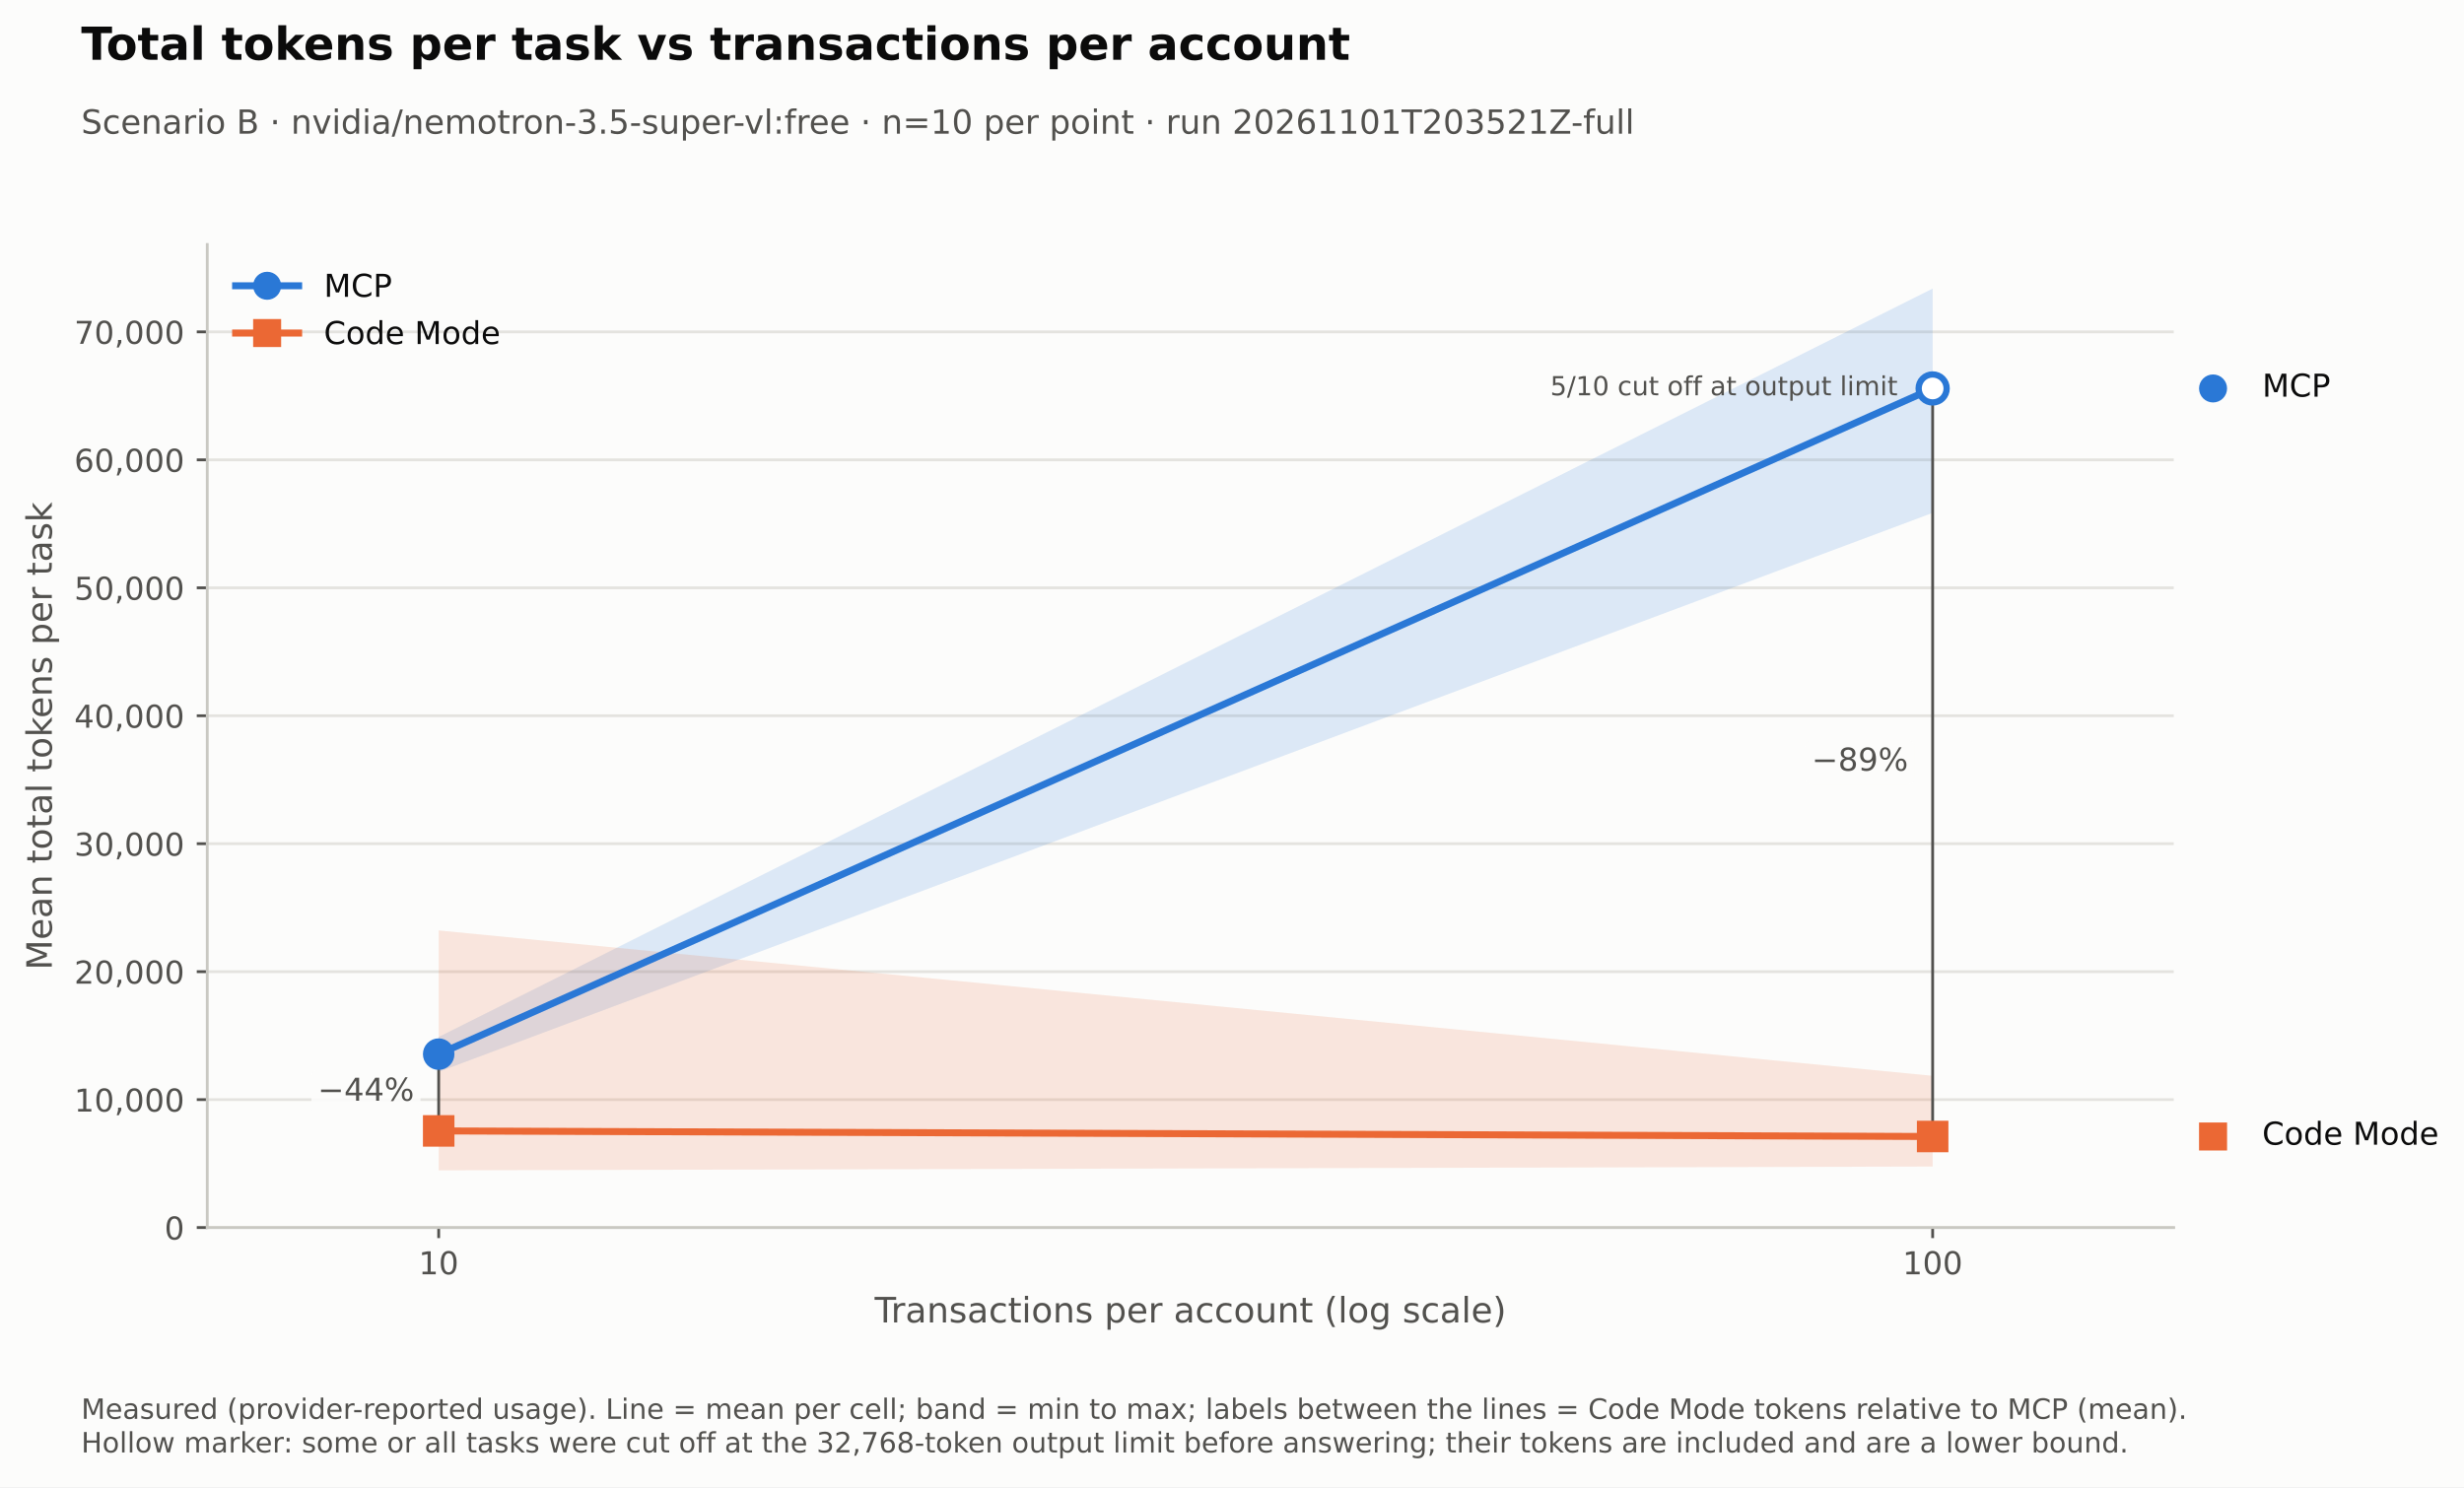
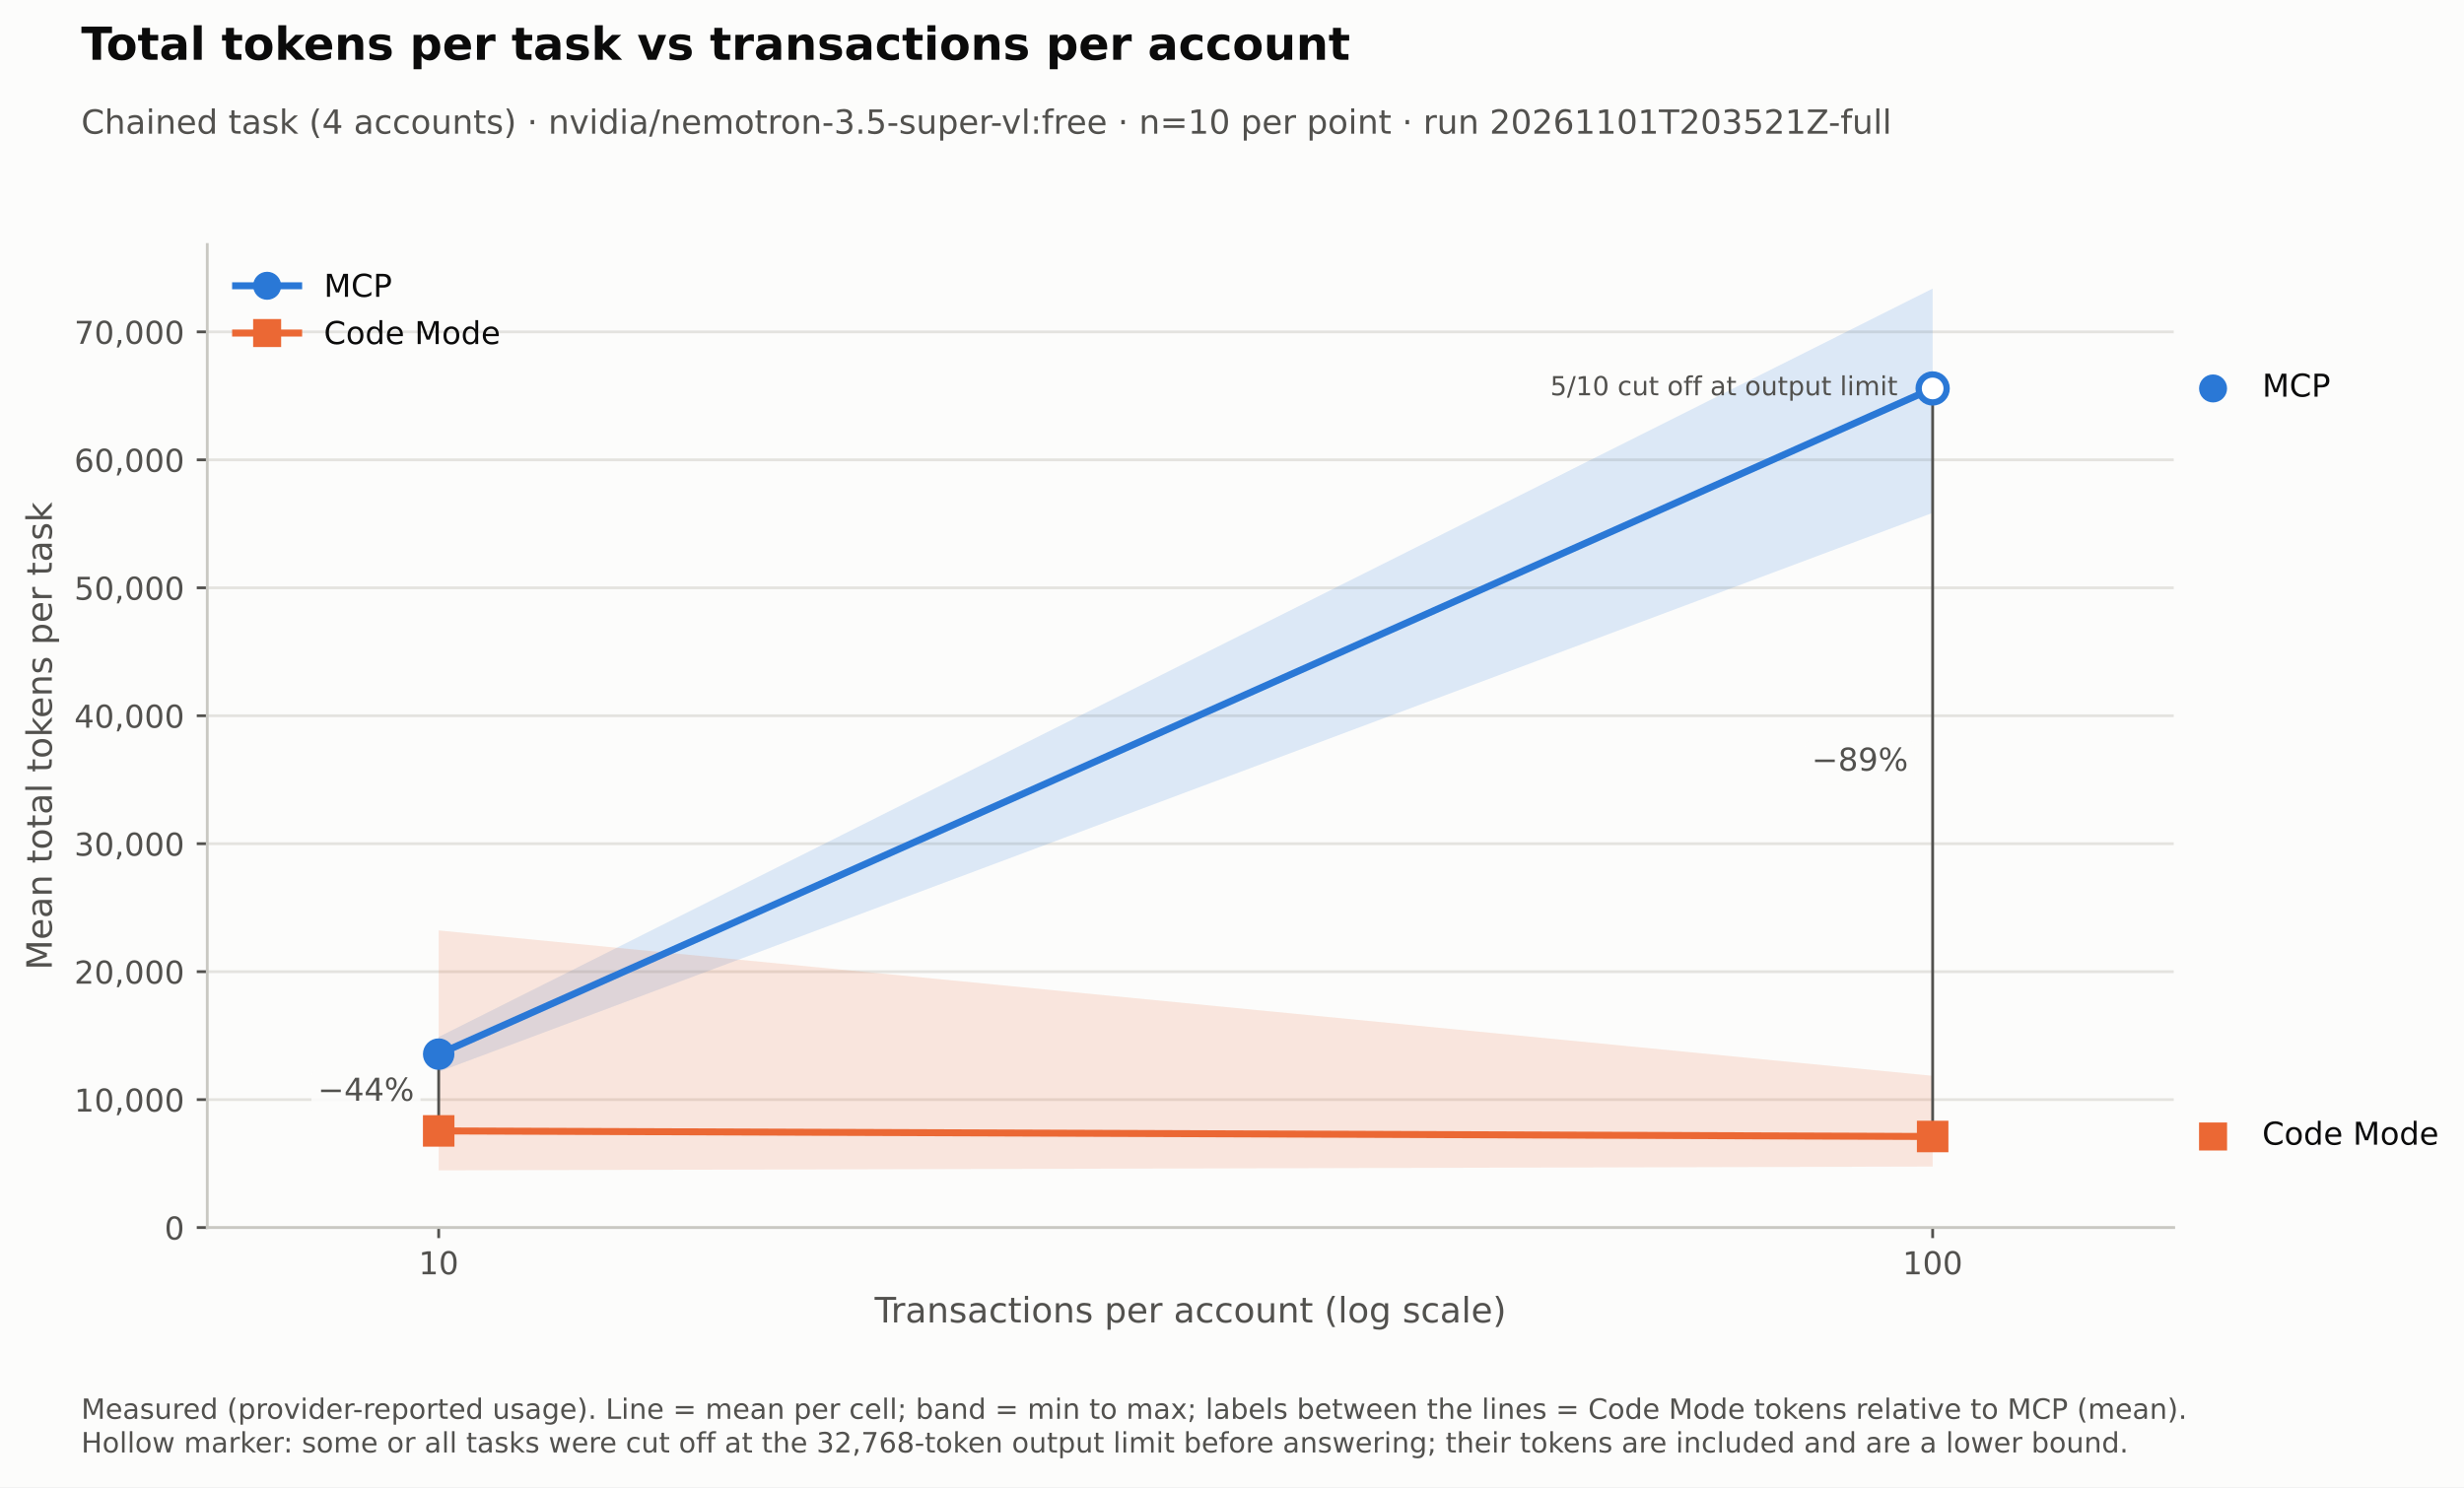
<svg xmlns="http://www.w3.org/2000/svg" xmlns:xlink="http://www.w3.org/1999/xlink" width="703.691pt" height="424.8pt" viewBox="0 0 703.691 424.8" version="1.1">
  <defs>
    <style type="text/css">*{stroke-linejoin: round; stroke-linecap: butt}</style>
  </defs>
  <g id="figure_1">
    <g id="patch_1">
      <path d="M 0 424.8  L 703.691 424.8  L 703.691 0  L 0 0  z " style="fill: #fcfcfb" />
    </g>
    <g id="axes_1">
      <g id="patch_2">
        <path d="M 59.192 350.64  L 620.792 350.64  L 620.792 69.84  L 59.192 69.84  z " style="fill: #fcfcfb" />
      </g>
      <g id="matplotlib.axis_1">
        <g id="xtick_1">
          <g id="line2d_1">
            <defs>
-               <path id="mc89bc0e074" d="M 0 0  L 0 3  " style="stroke: #52514e; stroke-width: 0.8" />
+               <path id="md118e36b20" d="M 0 0  L 0 3  " style="stroke: #52514e; stroke-width: 0.8" />
            </defs>
            <g>
-               <use xlink:href="#mc89bc0e074" x="125.283" y="350.64" style="fill: #52514e; stroke: #52514e; stroke-width: 0.8" />
+               <use xlink:href="#md118e36b20" x="125.283" y="350.64" style="fill: #52514e; stroke: #52514e; stroke-width: 0.8" />
            </g>
          </g>
          <g id="text_1">
            <text style="font-size: 9px; font-family: 'DejaVu Sans'; text-anchor: middle; fill: #52514e" x="125.283" y="363.978" transform="rotate(-0 125.2828 363.9779)">10</text>
          </g>
        </g>
        <g id="xtick_2">
          <g id="line2d_2">
            <g>
-               <use xlink:href="#mc89bc0e074" x="551.943" y="350.64" style="fill: #52514e; stroke: #52514e; stroke-width: 0.8" />
+               <use xlink:href="#md118e36b20" x="551.943" y="350.64" style="fill: #52514e; stroke: #52514e; stroke-width: 0.8" />
            </g>
          </g>
          <g id="text_2">
            <text style="font-size: 9px; font-family: 'DejaVu Sans'; text-anchor: middle; fill: #52514e" x="551.943" y="363.978" transform="rotate(-0 551.943 363.9779)">100</text>
          </g>
        </g>
        <g id="text_3">
          <text style="font-size: 10px; font-family: 'DejaVu Sans'; text-anchor: middle; fill: #52514e" x="339.992" y="377.738" transform="rotate(-0 339.9923 377.7384)">Transactions per account (log scale)</text>
        </g>
      </g>
      <g id="matplotlib.axis_2">
        <g id="ytick_1">
          <g id="line2d_3">
-             <path d="M 59.192 350.64  L 620.792 350.64  " clip-path="url(#pf22b534aa8)" style="fill: none; stroke: #e4e3df; stroke-width: 0.8; stroke-linecap: square" />
+             <path d="M 59.192 350.64  L 620.792 350.64  " clip-path="url(#p2c53138d1d)" style="fill: none; stroke: #e4e3df; stroke-width: 0.8; stroke-linecap: square" />
          </g>
          <g id="line2d_4">
            <defs>
-               <path id="m6b0d53e01b" d="M 0 0  L -3 0  " style="stroke: #52514e; stroke-width: 0.8" />
+               <path id="me578c33209" d="M 0 0  L -3 0  " style="stroke: #52514e; stroke-width: 0.8" />
            </defs>
            <g>
-               <use xlink:href="#m6b0d53e01b" x="59.192" y="350.64" style="fill: #52514e; stroke: #52514e; stroke-width: 0.8" />
+               <use xlink:href="#me578c33209" x="59.192" y="350.64" style="fill: #52514e; stroke: #52514e; stroke-width: 0.8" />
            </g>
          </g>
          <g id="text_4">
            <text style="font-size: 9px; font-family: 'DejaVu Sans'; text-anchor: end; fill: #52514e" x="52.692" y="354.059" transform="rotate(-0 52.69234 354.0589)">0</text>
          </g>
        </g>
        <g id="ytick_2">
          <g id="line2d_5">
-             <path d="M 59.192 314.091  L 620.792 314.091  " clip-path="url(#pf22b534aa8)" style="fill: none; stroke: #e4e3df; stroke-width: 0.8; stroke-linecap: square" />
+             <path d="M 59.192 314.091  L 620.792 314.091  " clip-path="url(#p2c53138d1d)" style="fill: none; stroke: #e4e3df; stroke-width: 0.8; stroke-linecap: square" />
          </g>
          <g id="line2d_6">
            <g>
-               <use xlink:href="#m6b0d53e01b" x="59.192" y="314.091" style="fill: #52514e; stroke: #52514e; stroke-width: 0.8" />
+               <use xlink:href="#me578c33209" x="59.192" y="314.091" style="fill: #52514e; stroke: #52514e; stroke-width: 0.8" />
            </g>
          </g>
          <g id="text_5">
            <text style="font-size: 9px; font-family: 'DejaVu Sans'; text-anchor: end; fill: #52514e" x="52.692" y="317.51" transform="rotate(-0 52.69234 317.51)">10,000</text>
          </g>
        </g>
        <g id="ytick_3">
          <g id="line2d_7">
-             <path d="M 59.192 277.542  L 620.792 277.542  " clip-path="url(#pf22b534aa8)" style="fill: none; stroke: #e4e3df; stroke-width: 0.8; stroke-linecap: square" />
+             <path d="M 59.192 277.542  L 620.792 277.542  " clip-path="url(#p2c53138d1d)" style="fill: none; stroke: #e4e3df; stroke-width: 0.8; stroke-linecap: square" />
          </g>
          <g id="line2d_8">
            <g>
-               <use xlink:href="#m6b0d53e01b" x="59.192" y="277.542" style="fill: #52514e; stroke: #52514e; stroke-width: 0.8" />
+               <use xlink:href="#me578c33209" x="59.192" y="277.542" style="fill: #52514e; stroke: #52514e; stroke-width: 0.8" />
            </g>
          </g>
          <g id="text_6">
            <text style="font-size: 9px; font-family: 'DejaVu Sans'; text-anchor: end; fill: #52514e" x="52.692" y="280.961" transform="rotate(-0 52.69234 280.9611)">20,000</text>
          </g>
        </g>
        <g id="ytick_4">
          <g id="line2d_9">
-             <path d="M 59.192 240.993  L 620.792 240.993  " clip-path="url(#pf22b534aa8)" style="fill: none; stroke: #e4e3df; stroke-width: 0.8; stroke-linecap: square" />
+             <path d="M 59.192 240.993  L 620.792 240.993  " clip-path="url(#p2c53138d1d)" style="fill: none; stroke: #e4e3df; stroke-width: 0.8; stroke-linecap: square" />
          </g>
          <g id="line2d_10">
            <g>
-               <use xlink:href="#m6b0d53e01b" x="59.192" y="240.993" style="fill: #52514e; stroke: #52514e; stroke-width: 0.8" />
+               <use xlink:href="#me578c33209" x="59.192" y="240.993" style="fill: #52514e; stroke: #52514e; stroke-width: 0.8" />
            </g>
          </g>
          <g id="text_7">
            <text style="font-size: 9px; font-family: 'DejaVu Sans'; text-anchor: end; fill: #52514e" x="52.692" y="244.412" transform="rotate(-0 52.69234 244.4121)">30,000</text>
          </g>
        </g>
        <g id="ytick_5">
          <g id="line2d_11">
-             <path d="M 59.192 204.444  L 620.792 204.444  " clip-path="url(#pf22b534aa8)" style="fill: none; stroke: #e4e3df; stroke-width: 0.8; stroke-linecap: square" />
+             <path d="M 59.192 204.444  L 620.792 204.444  " clip-path="url(#p2c53138d1d)" style="fill: none; stroke: #e4e3df; stroke-width: 0.8; stroke-linecap: square" />
          </g>
          <g id="line2d_12">
            <g>
-               <use xlink:href="#m6b0d53e01b" x="59.192" y="204.444" style="fill: #52514e; stroke: #52514e; stroke-width: 0.8" />
+               <use xlink:href="#me578c33209" x="59.192" y="204.444" style="fill: #52514e; stroke: #52514e; stroke-width: 0.8" />
            </g>
          </g>
          <g id="text_8">
            <text style="font-size: 9px; font-family: 'DejaVu Sans'; text-anchor: end; fill: #52514e" x="52.692" y="207.863" transform="rotate(-0 52.69234 207.8632)">40,000</text>
          </g>
        </g>
        <g id="ytick_6">
          <g id="line2d_13">
-             <path d="M 59.192 167.895  L 620.792 167.895  " clip-path="url(#pf22b534aa8)" style="fill: none; stroke: #e4e3df; stroke-width: 0.8; stroke-linecap: square" />
+             <path d="M 59.192 167.895  L 620.792 167.895  " clip-path="url(#p2c53138d1d)" style="fill: none; stroke: #e4e3df; stroke-width: 0.8; stroke-linecap: square" />
          </g>
          <g id="line2d_14">
            <g>
-               <use xlink:href="#m6b0d53e01b" x="59.192" y="167.895" style="fill: #52514e; stroke: #52514e; stroke-width: 0.8" />
+               <use xlink:href="#me578c33209" x="59.192" y="167.895" style="fill: #52514e; stroke: #52514e; stroke-width: 0.8" />
            </g>
          </g>
          <g id="text_9">
            <text style="font-size: 9px; font-family: 'DejaVu Sans'; text-anchor: end; fill: #52514e" x="52.692" y="171.314" transform="rotate(-0 52.69234 171.3143)">50,000</text>
          </g>
        </g>
        <g id="ytick_7">
          <g id="line2d_15">
-             <path d="M 59.192 131.346  L 620.792 131.346  " clip-path="url(#pf22b534aa8)" style="fill: none; stroke: #e4e3df; stroke-width: 0.8; stroke-linecap: square" />
+             <path d="M 59.192 131.346  L 620.792 131.346  " clip-path="url(#p2c53138d1d)" style="fill: none; stroke: #e4e3df; stroke-width: 0.8; stroke-linecap: square" />
          </g>
          <g id="line2d_16">
            <g>
-               <use xlink:href="#m6b0d53e01b" x="59.192" y="131.346" style="fill: #52514e; stroke: #52514e; stroke-width: 0.8" />
+               <use xlink:href="#me578c33209" x="59.192" y="131.346" style="fill: #52514e; stroke: #52514e; stroke-width: 0.8" />
            </g>
          </g>
          <g id="text_10">
            <text style="font-size: 9px; font-family: 'DejaVu Sans'; text-anchor: end; fill: #52514e" x="52.692" y="134.765" transform="rotate(-0 52.69234 134.7653)">60,000</text>
          </g>
        </g>
        <g id="ytick_8">
          <g id="line2d_17">
-             <path d="M 59.192 94.797  L 620.792 94.797  " clip-path="url(#pf22b534aa8)" style="fill: none; stroke: #e4e3df; stroke-width: 0.8; stroke-linecap: square" />
+             <path d="M 59.192 94.797  L 620.792 94.797  " clip-path="url(#p2c53138d1d)" style="fill: none; stroke: #e4e3df; stroke-width: 0.8; stroke-linecap: square" />
          </g>
          <g id="line2d_18">
            <g>
-               <use xlink:href="#m6b0d53e01b" x="59.192" y="94.797" style="fill: #52514e; stroke: #52514e; stroke-width: 0.8" />
+               <use xlink:href="#me578c33209" x="59.192" y="94.797" style="fill: #52514e; stroke: #52514e; stroke-width: 0.8" />
            </g>
          </g>
          <g id="text_11">
            <text style="font-size: 9px; font-family: 'DejaVu Sans'; text-anchor: end; fill: #52514e" x="52.692" y="98.216" transform="rotate(-0 52.69234 98.21639)">70,000</text>
          </g>
        </g>
        <g id="text_12">
          <text style="font-size: 10px; font-family: 'DejaVu Sans'; text-anchor: middle; fill: #52514e" x="14.798" y="210.24" transform="rotate(-90 14.79844 210.24)">Mean total tokens per task</text>
        </g>
      </g>
      <g id="FillBetweenPolyCollection_1">
        <defs>
-           <path id="mbd6416caf6" d="M 125.283 -128.614  L 125.283 -118.64  L 551.943 -278.308  L 551.943 -342.367  L 551.943 -342.367  L 125.283 -128.614  z " />
-         </defs>
-         <g clip-path="url(#pf22b534aa8)">
-           <use xlink:href="#mbd6416caf6" x="0" y="424.8" style="fill: #2a78d6; fill-opacity: 0.15" />
+           <path id="md17eaa4533" d="M 125.283 -128.614  L 125.283 -118.64  L 551.943 -278.308  L 551.943 -342.367  L 551.943 -342.367  L 125.283 -128.614  z " />
+         </defs>
+         <g clip-path="url(#p2c53138d1d)">
+           <use xlink:href="#md17eaa4533" x="0" y="424.8" style="fill: #2a78d6; fill-opacity: 0.15" />
        </g>
      </g>
      <g id="FillBetweenPolyCollection_2">
        <defs>
-           <path id="m6526b8353b" d="M 125.283 -159.03  L 125.283 -90.508  L 551.943 -91.59  L 551.943 -117.503  L 551.943 -117.503  L 125.283 -159.03  z " />
-         </defs>
-         <g clip-path="url(#pf22b534aa8)">
-           <use xlink:href="#m6526b8353b" x="0" y="424.8" style="fill: #eb6834; fill-opacity: 0.15" />
+           <path id="md8f399a2ba" d="M 125.283 -159.03  L 125.283 -90.508  L 551.943 -91.59  L 551.943 -117.503  L 551.943 -117.503  L 125.283 -159.03  z " />
+         </defs>
+         <g clip-path="url(#p2c53138d1d)">
+           <use xlink:href="#md8f399a2ba" x="0" y="424.8" style="fill: #eb6834; fill-opacity: 0.15" />
        </g>
      </g>
      <g id="line2d_19">
        <defs>
-           <path id="mee47d5efab" d="M -3.5 3.5  L 3.5 3.5  L 3.5 -3.5  L -3.5 -3.5  z " style="stroke: #eb6834; stroke-linejoin: miter" />
+           <path id="m4d87624a4c" d="M -3.5 3.5  L 3.5 3.5  L 3.5 -3.5  L -3.5 -3.5  z " style="stroke: #eb6834; stroke-linejoin: miter" />
        </defs>
        <g>
-           <use xlink:href="#mee47d5efab" x="632.024" y="324.627" style="fill: #eb6834; stroke: #eb6834; stroke-linejoin: miter" />
+           <use xlink:href="#m4d87624a4c" x="632.024" y="324.627" style="fill: #eb6834; stroke: #eb6834; stroke-linejoin: miter" />
        </g>
      </g>
      <g id="line2d_20">
        <defs>
-           <path id="me012709b1a" d="M 0 3.5  C 0.928 3.5 1.819 3.131 2.475 2.475  C 3.131 1.819 3.5 0.928 3.5 0  C 3.5 -0.928 3.131 -1.819 2.475 -2.475  C 1.819 -3.131 0.928 -3.5 0 -3.5  C -0.928 -3.5 -1.819 -3.131 -2.475 -2.475  C -3.131 -1.819 -3.5 -0.928 -3.5 0  C -3.5 0.928 -3.131 1.819 -2.475 2.475  C -1.819 3.131 -0.928 3.5 0 3.5  z " style="stroke: #2a78d6" />
+           <path id="mffacb75d97" d="M 0 3.5  C 0.928 3.5 1.819 3.131 2.475 2.475  C 3.131 1.819 3.5 0.928 3.5 0  C 3.5 -0.928 3.131 -1.819 2.475 -2.475  C 1.819 -3.131 0.928 -3.5 0 -3.5  C -0.928 -3.5 -1.819 -3.131 -2.475 -2.475  C -3.131 -1.819 -3.5 -0.928 -3.5 0  C -3.5 0.928 -3.131 1.819 -2.475 2.475  C -1.819 3.131 -0.928 3.5 0 3.5  z " style="stroke: #2a78d6" />
        </defs>
        <g>
-           <use xlink:href="#me012709b1a" x="632.024" y="110.956" style="fill: #2a78d6; stroke: #2a78d6" />
+           <use xlink:href="#mffacb75d97" x="632.024" y="110.956" style="fill: #2a78d6; stroke: #2a78d6" />
        </g>
      </g>
      <g id="line2d_21">
-         <path d="M 125.283 323.032  L 125.283 301.099  " clip-path="url(#pf22b534aa8)" style="fill: none; stroke: #52514e; stroke-width: 0.8; stroke-linecap: square" />
+         <path d="M 125.283 323.032  L 125.283 301.099  " clip-path="url(#p2c53138d1d)" style="fill: none; stroke: #52514e; stroke-width: 0.8; stroke-linecap: square" />
      </g>
      <g id="line2d_22">
-         <path d="M 551.943 324.627  L 551.943 110.956  " clip-path="url(#pf22b534aa8)" style="fill: none; stroke: #52514e; stroke-width: 0.8; stroke-linecap: square" />
+         <path d="M 551.943 324.627  L 551.943 110.956  " clip-path="url(#p2c53138d1d)" style="fill: none; stroke: #52514e; stroke-width: 0.8; stroke-linecap: square" />
      </g>
      <g id="patch_3">
        <path d="M 59.192 350.64  L 59.192 69.84  " style="fill: none; stroke: #c9c8c2; stroke-width: 0.8; stroke-linejoin: miter; stroke-linecap: square" />
      </g>
      <g id="patch_4">
        <path d="M 59.192 350.64  L 620.792 350.64  " style="fill: none; stroke: #c9c8c2; stroke-width: 0.8; stroke-linejoin: miter; stroke-linecap: square" />
      </g>
      <g id="line2d_23">
-         <path d="M 125.283 301.099  L 551.943 110.956  " clip-path="url(#pf22b534aa8)" style="fill: none; stroke: #2a78d6; stroke-width: 2; stroke-linecap: square" />
-         <defs>
-           <path id="m93c0dd5805" d="M 0 4  C 1.061 4 2.078 3.579 2.828 2.828  C 3.579 2.078 4 1.061 4 0  C 4 -1.061 3.579 -2.078 2.828 -2.828  C 2.078 -3.579 1.061 -4 0 -4  C -1.061 -4 -2.078 -3.579 -2.828 -2.828  C -3.579 -2.078 -4 -1.061 -4 0  C -4 1.061 -3.579 2.078 -2.828 2.828  C -2.078 3.579 -1.061 4 0 4  z " style="stroke: #2a78d6" />
-         </defs>
-         <g clip-path="url(#pf22b534aa8)">
-           <use xlink:href="#m93c0dd5805" x="125.283" y="301.099" style="fill: #2a78d6; stroke: #2a78d6" />
-           <use xlink:href="#m93c0dd5805" x="551.943" y="110.956" style="fill: #2a78d6; stroke: #2a78d6" />
+         <path d="M 125.283 301.099  L 551.943 110.956  " clip-path="url(#p2c53138d1d)" style="fill: none; stroke: #2a78d6; stroke-width: 2; stroke-linecap: square" />
+         <defs>
+           <path id="m0ca54620e9" d="M 0 4  C 1.061 4 2.078 3.579 2.828 2.828  C 3.579 2.078 4 1.061 4 0  C 4 -1.061 3.579 -2.078 2.828 -2.828  C 2.078 -3.579 1.061 -4 0 -4  C -1.061 -4 -2.078 -3.579 -2.828 -2.828  C -3.579 -2.078 -4 -1.061 -4 0  C -4 1.061 -3.579 2.078 -2.828 2.828  C -2.078 3.579 -1.061 4 0 4  z " style="stroke: #2a78d6" />
+         </defs>
+         <g clip-path="url(#p2c53138d1d)">
+           <use xlink:href="#m0ca54620e9" x="125.283" y="301.099" style="fill: #2a78d6; stroke: #2a78d6" />
+           <use xlink:href="#m0ca54620e9" x="551.943" y="110.956" style="fill: #2a78d6; stroke: #2a78d6" />
        </g>
      </g>
      <g id="line2d_24">
-         <path d="M 125.283 323.032  L 551.943 324.627  " clip-path="url(#pf22b534aa8)" style="fill: none; stroke: #eb6834; stroke-width: 2; stroke-linecap: square" />
-         <defs>
-           <path id="mcd91d96461" d="M -4 4  L 4 4  L 4 -4  L -4 -4  z " style="stroke: #eb6834; stroke-linejoin: miter" />
-         </defs>
-         <g clip-path="url(#pf22b534aa8)">
-           <use xlink:href="#mcd91d96461" x="125.283" y="323.032" style="fill: #eb6834; stroke: #eb6834; stroke-linejoin: miter" />
-           <use xlink:href="#mcd91d96461" x="551.943" y="324.627" style="fill: #eb6834; stroke: #eb6834; stroke-linejoin: miter" />
+         <path d="M 125.283 323.032  L 551.943 324.627  " clip-path="url(#p2c53138d1d)" style="fill: none; stroke: #eb6834; stroke-width: 2; stroke-linecap: square" />
+         <defs>
+           <path id="mac66d5c3dc" d="M -4 4  L 4 4  L 4 -4  L -4 -4  z " style="stroke: #eb6834; stroke-linejoin: miter" />
+         </defs>
+         <g clip-path="url(#p2c53138d1d)">
+           <use xlink:href="#mac66d5c3dc" x="125.283" y="323.032" style="fill: #eb6834; stroke: #eb6834; stroke-linejoin: miter" />
+           <use xlink:href="#mac66d5c3dc" x="551.943" y="324.627" style="fill: #eb6834; stroke: #eb6834; stroke-linejoin: miter" />
        </g>
      </g>
      <g id="text_13">
        <text style="font-size: 9px; font-family: 'DejaVu Sans'; text-anchor: start; fill: #0b0b0b" x="646.064" y="326.966" transform="rotate(-0 646.0643 326.9656)">Code Mode</text>
      </g>
      <g id="text_14">
        <text style="font-size: 9px; font-family: 'DejaVu Sans'; text-anchor: start; fill: #0b0b0b" x="646.064" y="113.294" transform="rotate(-0 646.0643 113.294)">MCP</text>
      </g>
      <g id="line2d_25">
        <defs>
-           <path id="ma35132c104" d="M 0 4  C 1.061 4 2.078 3.579 2.828 2.828  C 3.579 2.078 4 1.061 4 0  C 4 -1.061 3.579 -2.078 2.828 -2.828  C 2.078 -3.579 1.061 -4 0 -4  C -1.061 -4 -2.078 -3.579 -2.828 -2.828  C -3.579 -2.078 -4 -1.061 -4 0  C -4 1.061 -3.579 2.078 -2.828 2.828  C -2.078 3.579 -1.061 4 0 4  z " style="stroke: #2a78d6; stroke-width: 1.8" />
-         </defs>
-         <g clip-path="url(#pf22b534aa8)">
-           <use xlink:href="#ma35132c104" x="551.943" y="110.956" style="fill: #ffffff; stroke: #2a78d6; stroke-width: 1.8" />
+           <path id="m98dddcb4a5" d="M 0 4  C 1.061 4 2.078 3.579 2.828 2.828  C 3.579 2.078 4 1.061 4 0  C 4 -1.061 3.579 -2.078 2.828 -2.828  C 2.078 -3.579 1.061 -4 0 -4  C -1.061 -4 -2.078 -3.579 -2.828 -2.828  C -3.579 -2.078 -4 -1.061 -4 0  C -4 1.061 -3.579 2.078 -2.828 2.828  C -2.078 3.579 -1.061 4 0 4  z " style="stroke: #2a78d6; stroke-width: 1.8" />
+         </defs>
+         <g clip-path="url(#p2c53138d1d)">
+           <use xlink:href="#m98dddcb4a5" x="551.943" y="110.956" style="fill: #ffffff; stroke: #2a78d6; stroke-width: 1.8" />
        </g>
      </g>
      <g id="text_15">
        <g id="patch_5">
          <path d="M 90.737 318.366  L 118.283 318.366  Q 120.083 318.366 120.083 316.566  L 120.083 307.566  Q 120.083 305.766 118.283 305.766  L 90.737 305.766  Q 88.937 305.766 88.937 307.566  L 88.937 316.566  Q 88.937 318.366 90.737 318.366  z " style="fill: #fcfcfb; opacity: 0.9" />
        </g>
        <text style="font-size: 9px; font-family: 'DejaVu Sans'; text-anchor: end; fill: #52514e" x="118.283" y="314.403" transform="rotate(-0 118.2828 314.4034)">−44%</text>
      </g>
      <g id="text_16">
        <g id="patch_6">
          <path d="M 517.397 224.092  L 544.943 224.092  Q 546.743 224.092 546.743 222.292  L 546.743 213.292  Q 546.743 211.492 544.943 211.492  L 517.397 211.492  Q 515.597 211.492 515.597 213.292  L 515.597 222.292  Q 515.597 224.092 517.397 224.092  z " style="fill: #fcfcfb; opacity: 0.9" />
        </g>
        <text style="font-size: 9px; font-family: 'DejaVu Sans'; text-anchor: end; fill: #52514e" x="544.943" y="220.13" transform="rotate(-0 544.943 220.1296)">−89%</text>
      </g>
      <g id="legend_1">
        <g id="line2d_26">
          <path d="M 67.292 81.629  L 76.292 81.629  L 85.292 81.629  " style="fill: none; stroke: #2a78d6; stroke-width: 2; stroke-linecap: square" />
          <g>
-             <use xlink:href="#me012709b1a" x="76.292" y="81.629" style="fill: #2a78d6; stroke: #2a78d6" />
+             <use xlink:href="#mffacb75d97" x="76.292" y="81.629" style="fill: #2a78d6; stroke: #2a78d6" />
          </g>
        </g>
        <g id="text_17">
          <text style="font-size: 9px; font-family: 'DejaVu Sans'; text-anchor: start; fill: #0b0b0b" x="92.492" y="84.779" transform="rotate(-0 92.49234 84.77859)">MCP</text>
        </g>
        <g id="line2d_27">
          <path d="M 67.292 95.129  L 76.292 95.129  L 85.292 95.129  " style="fill: none; stroke: #eb6834; stroke-width: 2; stroke-linecap: square" />
          <g>
-             <use xlink:href="#mee47d5efab" x="76.292" y="95.129" style="fill: #eb6834; stroke: #eb6834; stroke-linejoin: miter" />
+             <use xlink:href="#m4d87624a4c" x="76.292" y="95.129" style="fill: #eb6834; stroke: #eb6834; stroke-linejoin: miter" />
          </g>
        </g>
        <g id="text_18">
          <text style="font-size: 9px; font-family: 'DejaVu Sans'; text-anchor: start; fill: #0b0b0b" x="92.492" y="98.279" transform="rotate(-0 92.49234 98.2793)">Code Mode</text>
        </g>
      </g>
      <g id="text_19">
        <text style="font-size: 7.5px; font-family: 'DejaVu Sans'; text-anchor: end; fill: #52514e" x="541.943" y="112.905" transform="rotate(-0 541.943 112.9046)">5/10 cut off at output limit</text>
      </g>
    </g>
    <g id="text_20">
      <text style="font-weight: 700; font-size: 13px; font-family: 'DejaVu Sans'; text-anchor: start; fill: #0b0b0b" x="23.192" y="17.078" transform="rotate(-0 23.19234 17.07797)">Total tokens per task vs transactions per account</text>
    </g>
    <g id="text_21">
-       <text style="font-size: 9.5px; font-family: 'DejaVu Sans'; text-anchor: start; fill: #52514e" x="23.192" y="38.179" transform="rotate(-0 23.19234 38.17852)">Scenario B · nvidia/nemotron-3.5-super-vl:free · n=10 per point · run 20261101T203521Z-full</text>
+       <text style="font-size: 9.5px; font-family: 'DejaVu Sans'; text-anchor: start; fill: #52514e" x="23.192" y="38.179" transform="rotate(-0 23.19234 38.17852)">Chained task (4 accounts) · nvidia/nemotron-3.5-super-vl:free · n=10 per point · run 20261101T203521Z-full</text>
    </g>
    <g id="text_22">
      <text style="font-size: 8px; font-family: 'DejaVu Sans'; fill: #52514e" transform="translate(23.19234 405.2752)">Measured (provider-reported usage). Line = mean per cell; band = min to max; labels between the lines = Code Mode tokens relative to MCP (mean).</text>
      <text style="font-size: 8px; font-family: 'DejaVu Sans'; fill: #52514e" transform="translate(23.19234 414.8773)">Hollow marker: some or all tasks were cut off at the 32,768-token output limit before answering; their tokens are included and are a lower bound.</text>
    </g>
  </g>
  <defs>
-     <clipPath id="pf22b534aa8">
+     <clipPath id="p2c53138d1d">
      <rect x="59.192" y="69.84" width="561.6" height="280.8" />
    </clipPath>
  </defs>
</svg>
